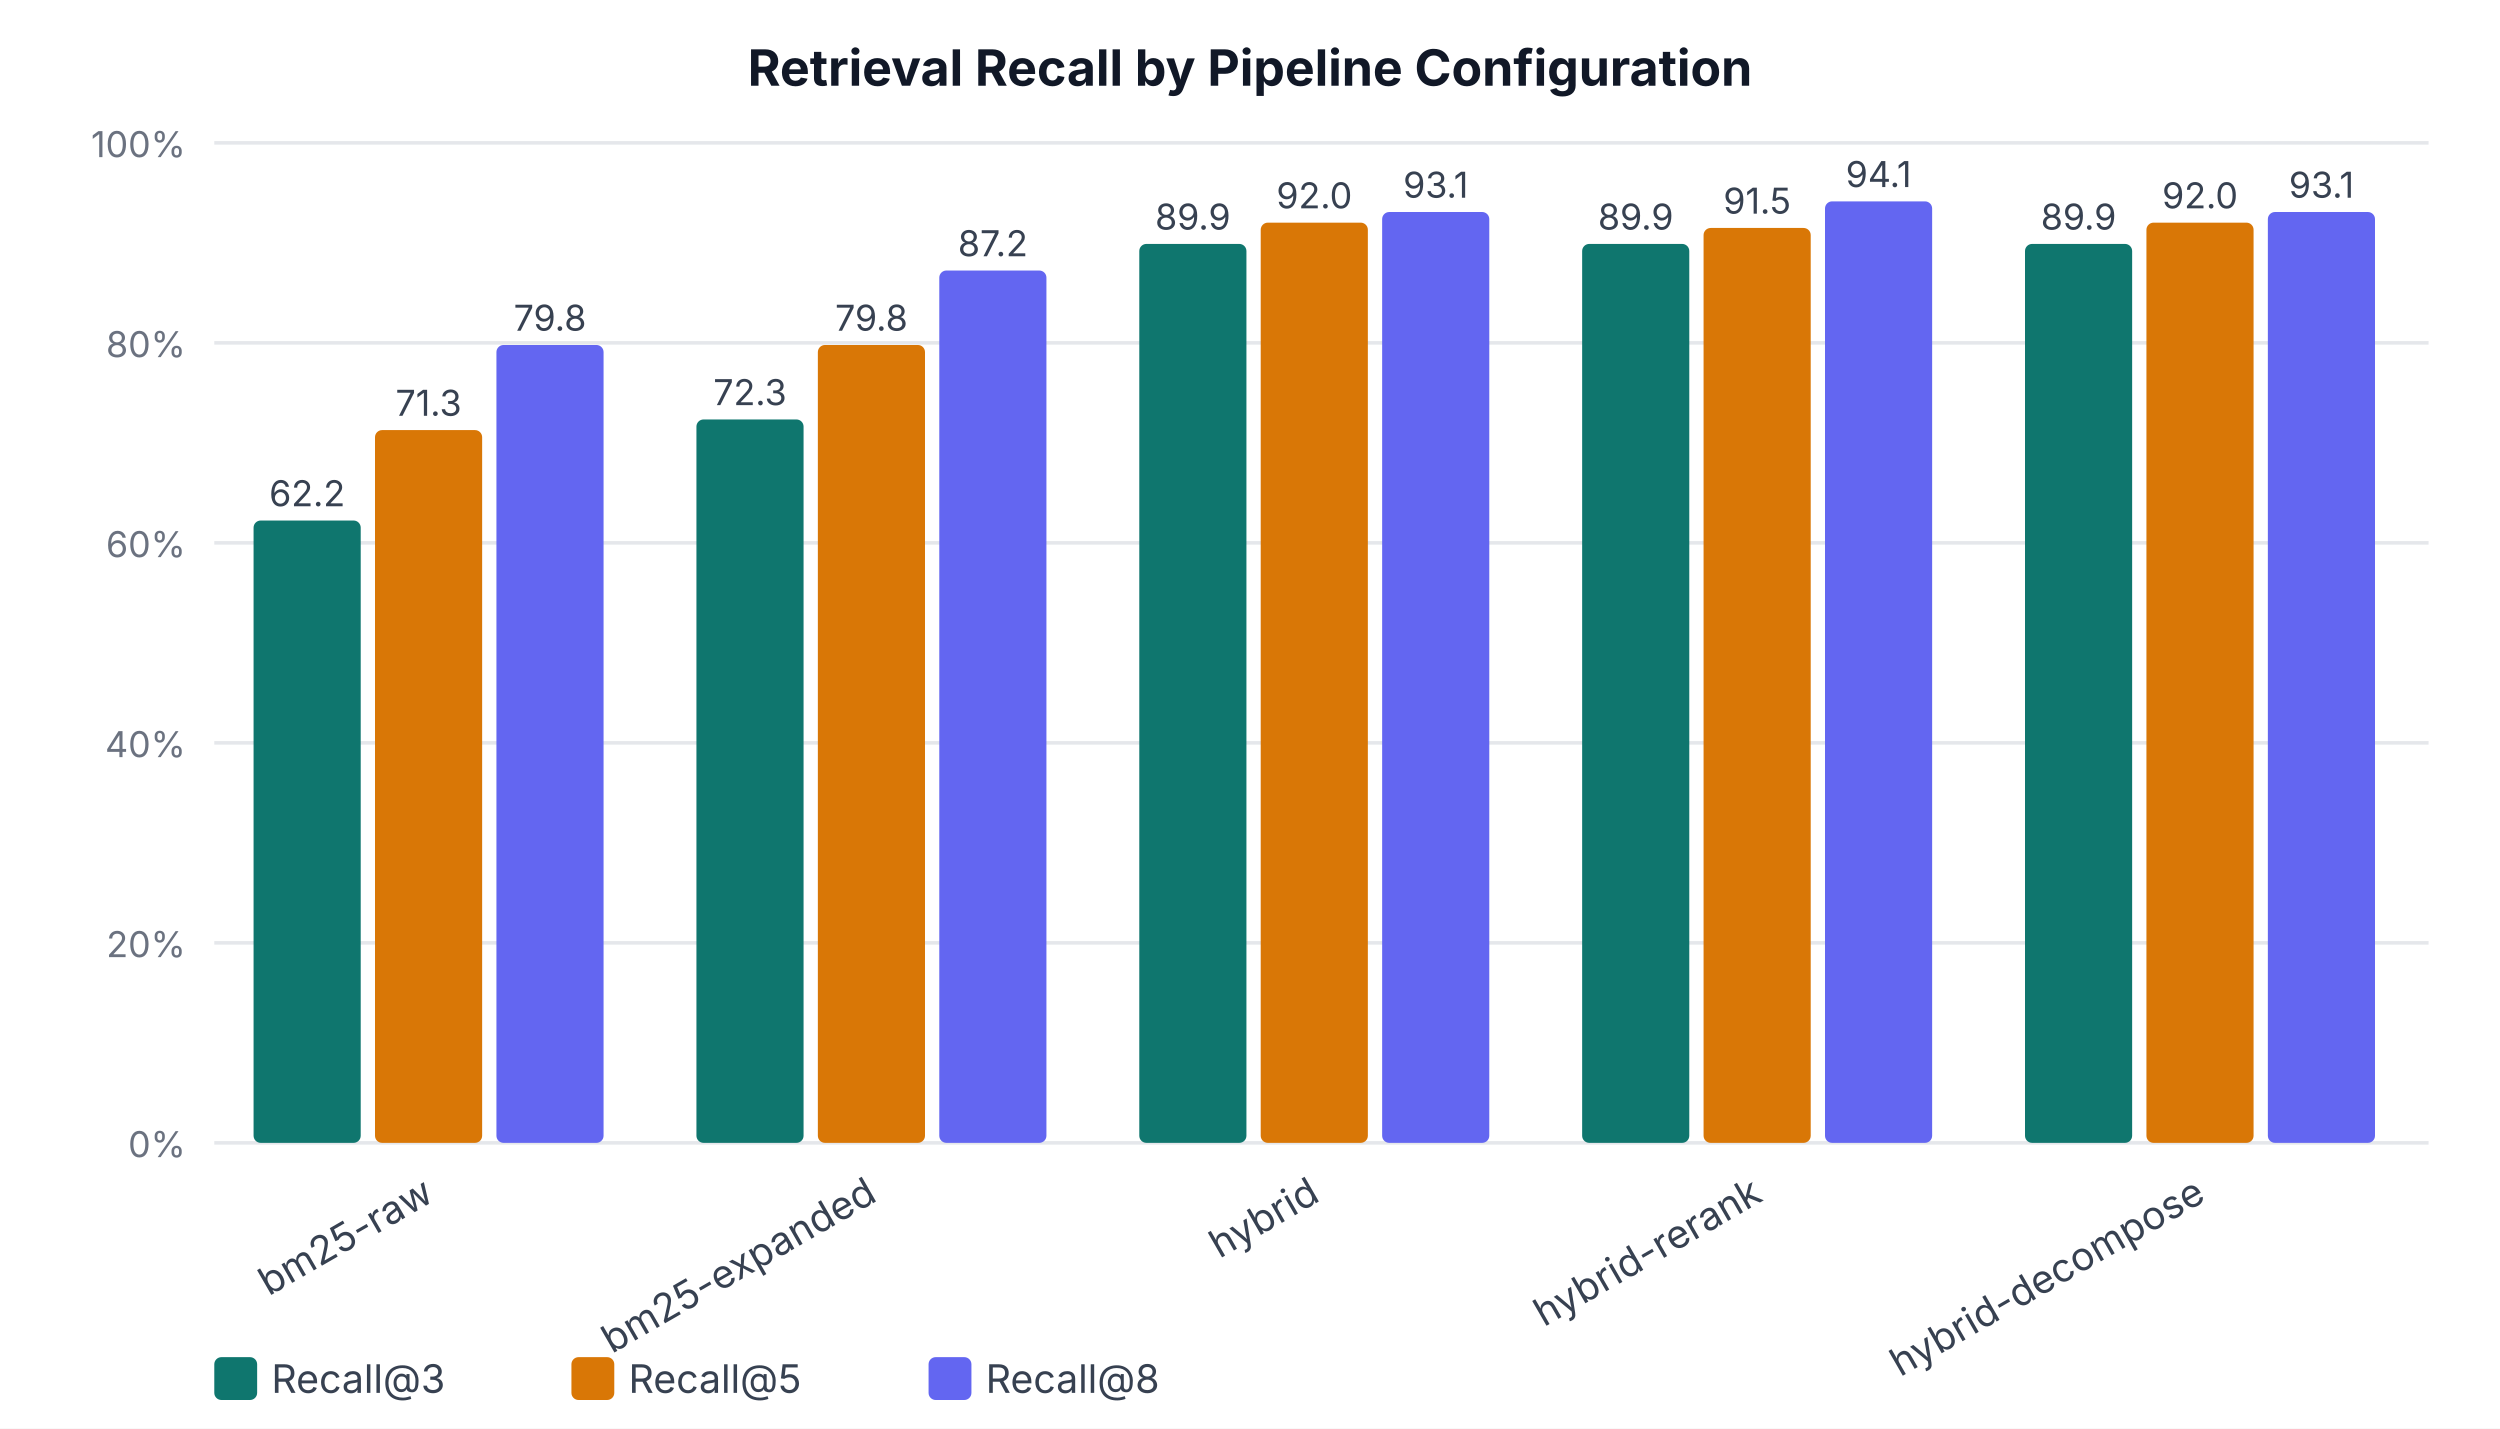
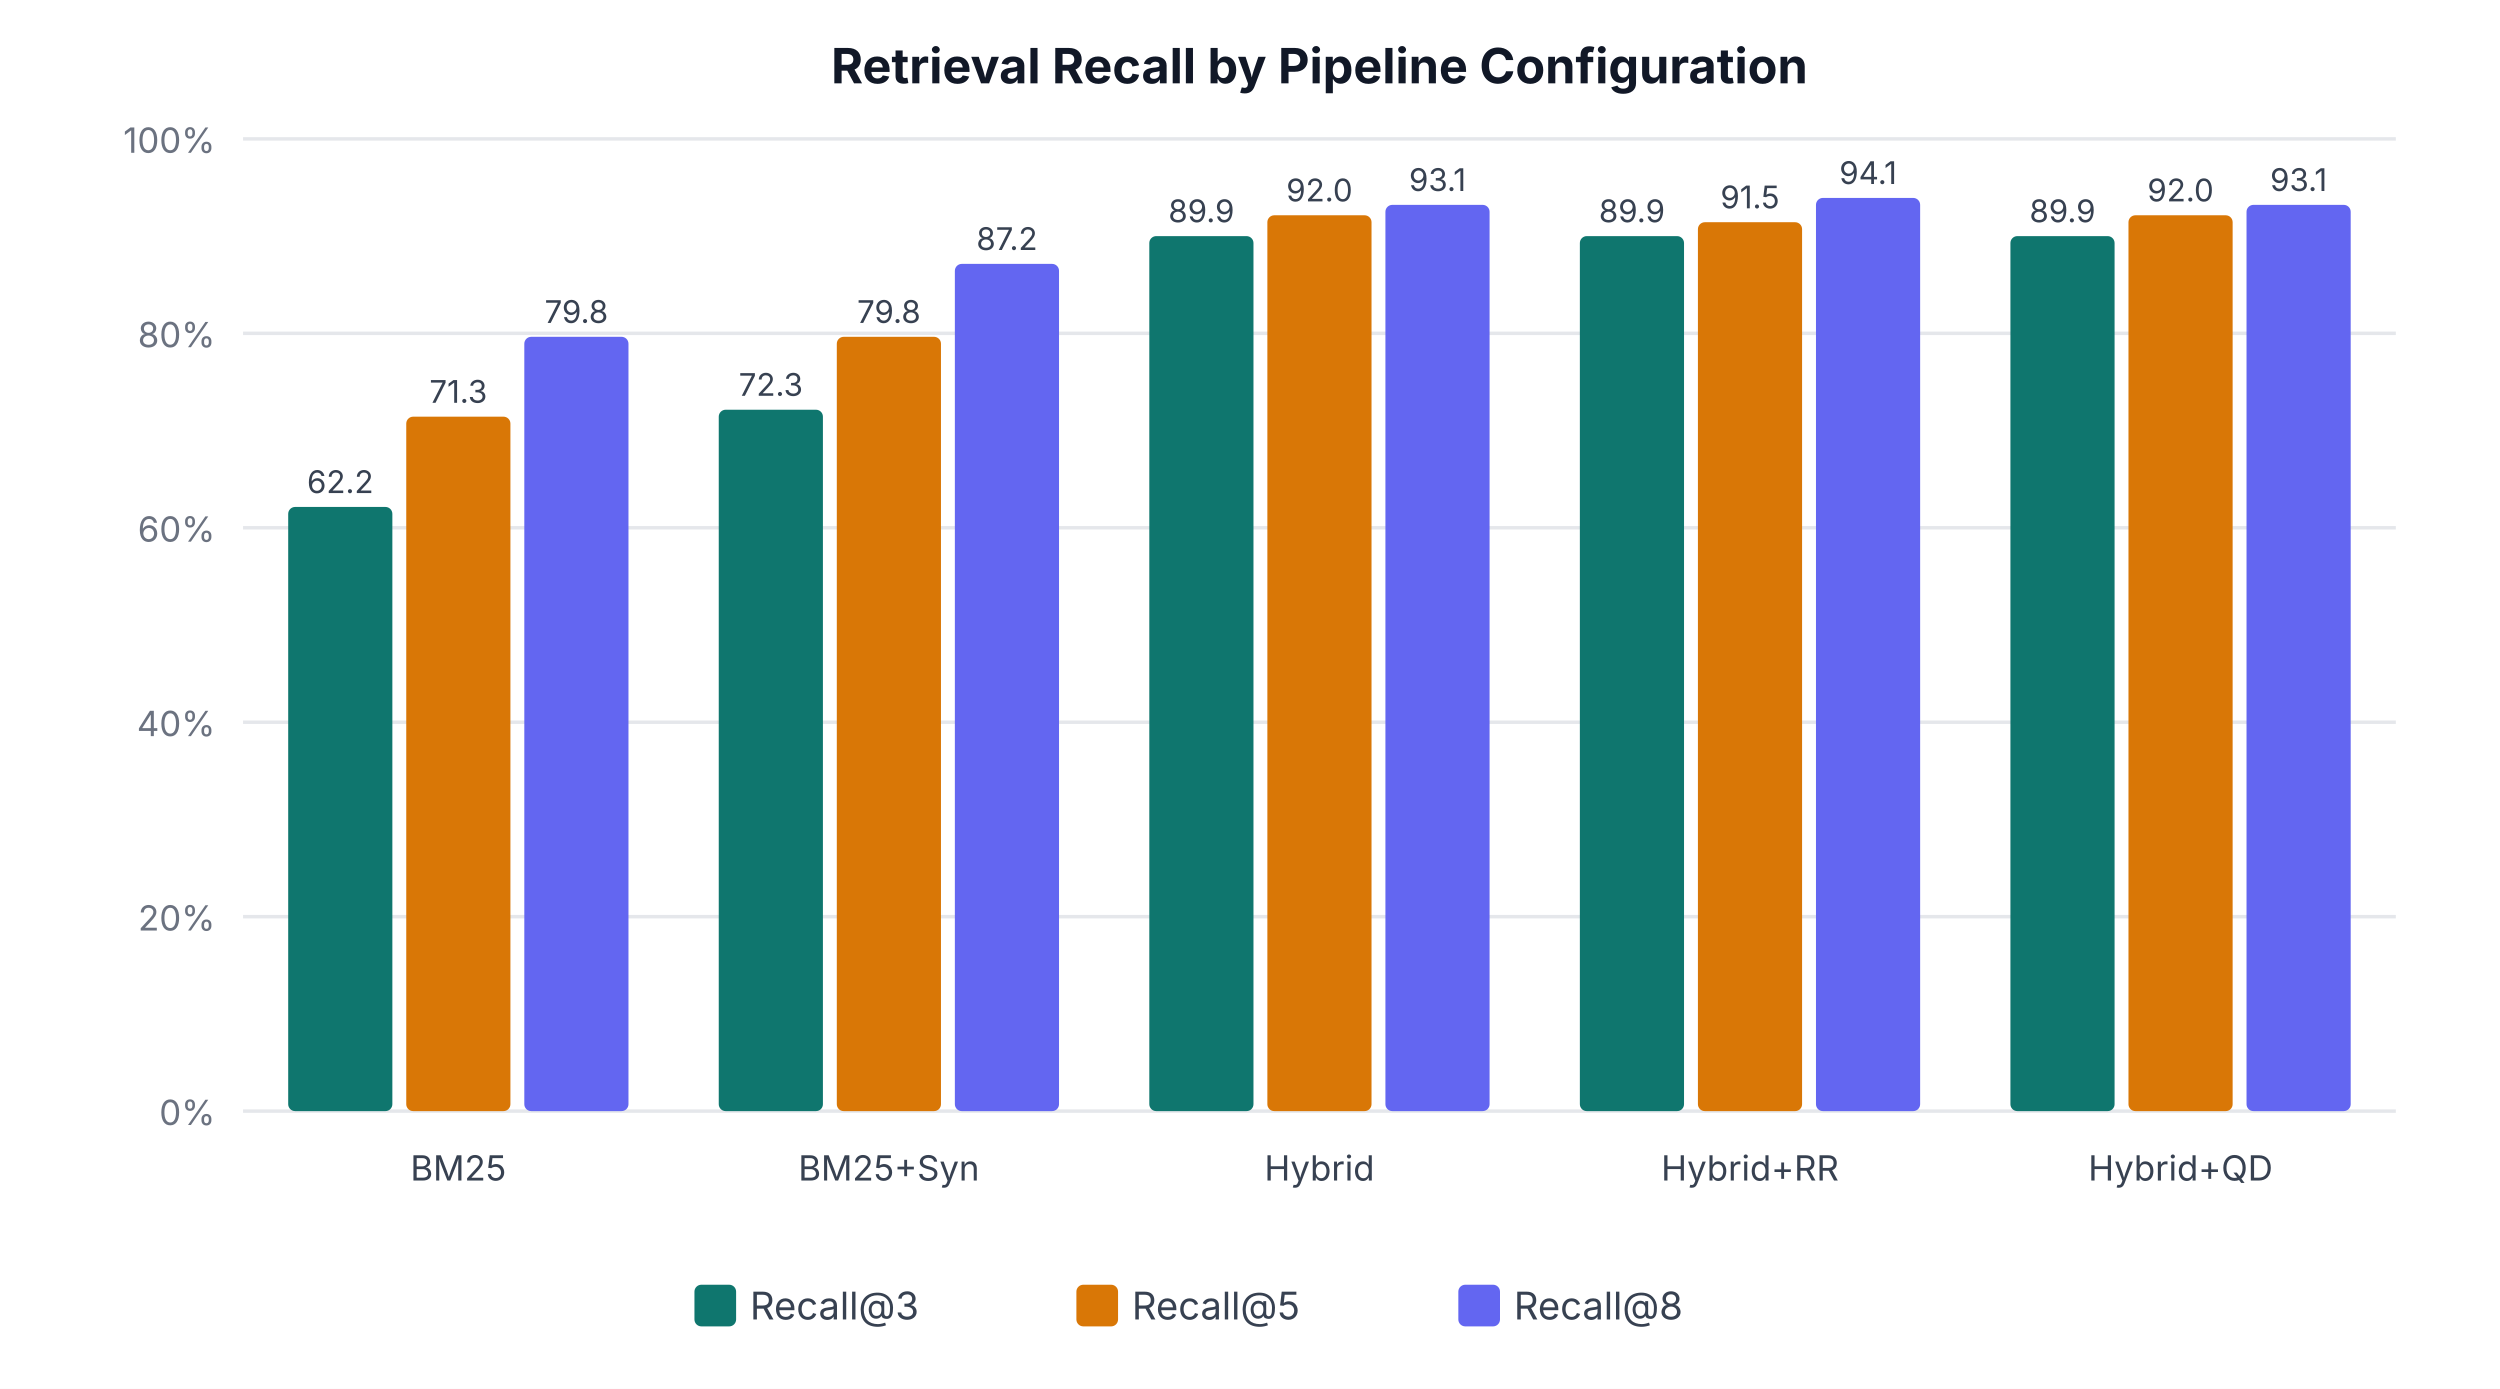
- <svg xmlns="http://www.w3.org/2000/svg" viewBox="0 0 700 400" width="700" height="400" font-family="'Inter', 'Helvetica Neue', Arial, sans-serif">
-   <rect width="700" height="400" fill="white" />
-   <line x1="60" y1="320" x2="680" y2="320" stroke="#e5e7eb" stroke-width="1" />
-   <text x="52" y="324" text-anchor="end" font-size="10" fill="#6b7280">0%</text>
-   <line x1="60" y1="264" x2="680" y2="264" stroke="#e5e7eb" stroke-width="1" />
-   <text x="52" y="268" text-anchor="end" font-size="10" fill="#6b7280">20%</text>
-   <line x1="60" y1="208" x2="680" y2="208" stroke="#e5e7eb" stroke-width="1" />
-   <text x="52" y="212" text-anchor="end" font-size="10" fill="#6b7280">40%</text>
-   <line x1="60" y1="152" x2="680" y2="152" stroke="#e5e7eb" stroke-width="1" />
-   <text x="52" y="156" text-anchor="end" font-size="10" fill="#6b7280">60%</text>
-   <line x1="60" y1="96" x2="680" y2="96" stroke="#e5e7eb" stroke-width="1" />
-   <text x="52" y="100" text-anchor="end" font-size="10" fill="#6b7280">80%</text>
-   <line x1="60" y1="40" x2="680" y2="40" stroke="#e5e7eb" stroke-width="1" />
-   <text x="52" y="44" text-anchor="end" font-size="10" fill="#6b7280">100%</text>
-   <rect x="71" y="145.745" width="30" height="174.255" fill="#0f766e" rx="2" />
-   <text x="86" y="141.745" text-anchor="middle" font-size="10" fill="#374151">62.2</text>
-   <rect x="105" y="120.426" width="30" height="199.574" fill="#d97706" rx="2" />
-   <text x="120" y="116.426" text-anchor="middle" font-size="10" fill="#374151">71.3</text>
-   <rect x="139" y="96.596" width="30" height="223.404" fill="#6366f1" rx="2" />
-   <text x="154" y="92.596" text-anchor="middle" font-size="10" fill="#374151">79.8</text>
-   <rect x="195" y="117.447" width="30" height="202.553" fill="#0f766e" rx="2" />
-   <text x="210" y="113.447" text-anchor="middle" font-size="10" fill="#374151">72.3</text>
-   <rect x="229" y="96.596" width="30" height="223.404" fill="#d97706" rx="2" />
-   <text x="244" y="92.596" text-anchor="middle" font-size="10" fill="#374151">79.8</text>
-   <rect x="263" y="75.745" width="30" height="244.255" fill="#6366f1" rx="2" />
-   <text x="278" y="71.745" text-anchor="middle" font-size="10" fill="#374151">87.2</text>
-   <rect x="319" y="68.298" width="30" height="251.702" fill="#0f766e" rx="2" />
-   <text x="334" y="64.298" text-anchor="middle" font-size="10" fill="#374151">89.9</text>
-   <rect x="353" y="62.34" width="30" height="257.66" fill="#d97706" rx="2" />
-   <text x="368" y="58.34" text-anchor="middle" font-size="10" fill="#374151">92.0</text>
-   <rect x="387" y="59.362" width="30" height="260.638" fill="#6366f1" rx="2" />
-   <text x="402" y="55.362" text-anchor="middle" font-size="10" fill="#374151">93.1</text>
-   <rect x="443" y="68.298" width="30" height="251.702" fill="#0f766e" rx="2" />
-   <text x="458" y="64.298" text-anchor="middle" font-size="10" fill="#374151">89.9</text>
-   <rect x="477" y="63.83" width="30" height="256.17" fill="#d97706" rx="2" />
-   <text x="492" y="59.83" text-anchor="middle" font-size="10" fill="#374151">91.5</text>
-   <rect x="511" y="56.383" width="30" height="263.617" fill="#6366f1" rx="2" />
-   <text x="526" y="52.383" text-anchor="middle" font-size="10" fill="#374151">94.1</text>
-   <rect x="567" y="68.298" width="30" height="251.702" fill="#0f766e" rx="2" />
-   <text x="582" y="64.298" text-anchor="middle" font-size="10" fill="#374151">89.9</text>
-   <rect x="601" y="62.34" width="30" height="257.66" fill="#d97706" rx="2" />
-   <text x="616" y="58.34" text-anchor="middle" font-size="10" fill="#374151">92.0</text>
-   <rect x="635" y="59.362" width="30" height="260.638" fill="#6366f1" rx="2" />
-   <text x="650" y="55.362" text-anchor="middle" font-size="10" fill="#374151">93.1</text>
-   <text x="122" y="336" text-anchor="end" font-size="11" fill="#374151" transform="rotate(-30, 122, 336)">bm25-raw</text>
-   <text x="246" y="336" text-anchor="end" font-size="11" fill="#374151" transform="rotate(-30, 246, 336)">bm25-expanded</text>
-   <text x="370" y="336" text-anchor="end" font-size="11" fill="#374151" transform="rotate(-30, 370, 336)">hybrid</text>
-   <text x="494" y="336" text-anchor="end" font-size="11" fill="#374151" transform="rotate(-30, 494, 336)">hybrid-rerank</text>
-   <text x="618" y="336" text-anchor="end" font-size="11" fill="#374151" transform="rotate(-30, 618, 336)">hybrid-decompose</text>
-   <rect x="60" y="380" width="12" height="12" fill="#0f766e" rx="2" />
-   <text x="76" y="390" font-size="11" fill="#374151">Recall@3</text>
-   <rect x="160" y="380" width="12" height="12" fill="#d97706" rx="2" />
-   <text x="176" y="390" font-size="11" fill="#374151">Recall@5</text>
-   <rect x="260" y="380" width="12" height="12" fill="#6366f1" rx="2" />
-   <text x="276" y="390" font-size="11" fill="#374151">Recall@8</text>
-   <text x="350" y="24" text-anchor="middle" font-size="14" font-weight="bold" fill="#111827">Retrieval Recall by Pipeline Configuration</text>
+ <svg xmlns="http://www.w3.org/2000/svg" viewBox="0 0 720 400" width="720" height="400" font-family="system-ui, -apple-system, sans-serif">
+   <rect width="720" height="400" fill="white" />
+   <text x="380" y="24" text-anchor="middle" font-size="14" font-weight="bold" fill="#111827">Retrieval Recall by Pipeline Configuration</text>
+   <line x1="70" y1="320" x2="690" y2="320" stroke="#e5e7eb" stroke-width="1" />
+   <text x="62" y="324" text-anchor="end" font-size="10" fill="#6b7280">0%</text>
+   <line x1="70" y1="264" x2="690" y2="264" stroke="#e5e7eb" stroke-width="1" />
+   <text x="62" y="268" text-anchor="end" font-size="10" fill="#6b7280">20%</text>
+   <line x1="70" y1="208" x2="690" y2="208" stroke="#e5e7eb" stroke-width="1" />
+   <text x="62" y="212" text-anchor="end" font-size="10" fill="#6b7280">40%</text>
+   <line x1="70" y1="152" x2="690" y2="152" stroke="#e5e7eb" stroke-width="1" />
+   <text x="62" y="156" text-anchor="end" font-size="10" fill="#6b7280">60%</text>
+   <line x1="70" y1="96" x2="690" y2="96" stroke="#e5e7eb" stroke-width="1" />
+   <text x="62" y="100" text-anchor="end" font-size="10" fill="#6b7280">80%</text>
+   <line x1="70" y1="40" x2="690" y2="40" stroke="#e5e7eb" stroke-width="1" />
+   <text x="62" y="44" text-anchor="end" font-size="10" fill="#6b7280">100%</text>
+   <rect x="83" y="146" width="30" height="174" fill="#0f766e" rx="2" />
+   <text x="98" y="142" text-anchor="middle" font-size="9" fill="#374151">62.2</text>
+   <rect x="117" y="120" width="30" height="200" fill="#d97706" rx="2" />
+   <text x="132" y="116" text-anchor="middle" font-size="9" fill="#374151">71.3</text>
+   <rect x="151" y="97" width="30" height="223" fill="#6366f1" rx="2" />
+   <text x="166" y="93" text-anchor="middle" font-size="9" fill="#374151">79.8</text>
+   <text x="132" y="340" text-anchor="middle" font-size="10" fill="#374151">BM25</text>
+   <rect x="207" y="118" width="30" height="202" fill="#0f766e" rx="2" />
+   <text x="222" y="114" text-anchor="middle" font-size="9" fill="#374151">72.3</text>
+   <rect x="241" y="97" width="30" height="223" fill="#d97706" rx="2" />
+   <text x="256" y="93" text-anchor="middle" font-size="9" fill="#374151">79.8</text>
+   <rect x="275" y="76" width="30" height="244" fill="#6366f1" rx="2" />
+   <text x="290" y="72" text-anchor="middle" font-size="9" fill="#374151">87.2</text>
+   <text x="256" y="340" text-anchor="middle" font-size="10" fill="#374151">BM25+Syn</text>
+   <rect x="331" y="68" width="30" height="252" fill="#0f766e" rx="2" />
+   <text x="346" y="64" text-anchor="middle" font-size="9" fill="#374151">89.9</text>
+   <rect x="365" y="62" width="30" height="258" fill="#d97706" rx="2" />
+   <text x="380" y="58" text-anchor="middle" font-size="9" fill="#374151">92.0</text>
+   <rect x="399" y="59" width="30" height="261" fill="#6366f1" rx="2" />
+   <text x="414" y="55" text-anchor="middle" font-size="9" fill="#374151">93.1</text>
+   <text x="380" y="340" text-anchor="middle" font-size="10" fill="#374151">Hybrid</text>
+   <rect x="455" y="68" width="30" height="252" fill="#0f766e" rx="2" />
+   <text x="470" y="64" text-anchor="middle" font-size="9" fill="#374151">89.9</text>
+   <rect x="489" y="64" width="30" height="256" fill="#d97706" rx="2" />
+   <text x="504" y="60" text-anchor="middle" font-size="9" fill="#374151">91.5</text>
+   <rect x="523" y="57" width="30" height="263" fill="#6366f1" rx="2" />
+   <text x="538" y="53" text-anchor="middle" font-size="9" fill="#374151">94.1</text>
+   <text x="504" y="340" text-anchor="middle" font-size="10" fill="#374151">Hybrid+RR</text>
+   <rect x="579" y="68" width="30" height="252" fill="#0f766e" rx="2" />
+   <text x="594" y="64" text-anchor="middle" font-size="9" fill="#374151">89.9</text>
+   <rect x="613" y="62" width="30" height="258" fill="#d97706" rx="2" />
+   <text x="628" y="58" text-anchor="middle" font-size="9" fill="#374151">92.0</text>
+   <rect x="647" y="59" width="30" height="261" fill="#6366f1" rx="2" />
+   <text x="662" y="55" text-anchor="middle" font-size="9" fill="#374151">93.1</text>
+   <text x="628" y="340" text-anchor="middle" font-size="10" fill="#374151">Hybrid+QD</text>
+   <rect x="200" y="370" width="12" height="12" fill="#0f766e" rx="2" />
+   <text x="216" y="380" font-size="11" fill="#374151">Recall@3</text>
+   <rect x="310" y="370" width="12" height="12" fill="#d97706" rx="2" />
+   <text x="326" y="380" font-size="11" fill="#374151">Recall@5</text>
+   <rect x="420" y="370" width="12" height="12" fill="#6366f1" rx="2" />
+   <text x="436" y="380" font-size="11" fill="#374151">Recall@8</text>
</svg>
